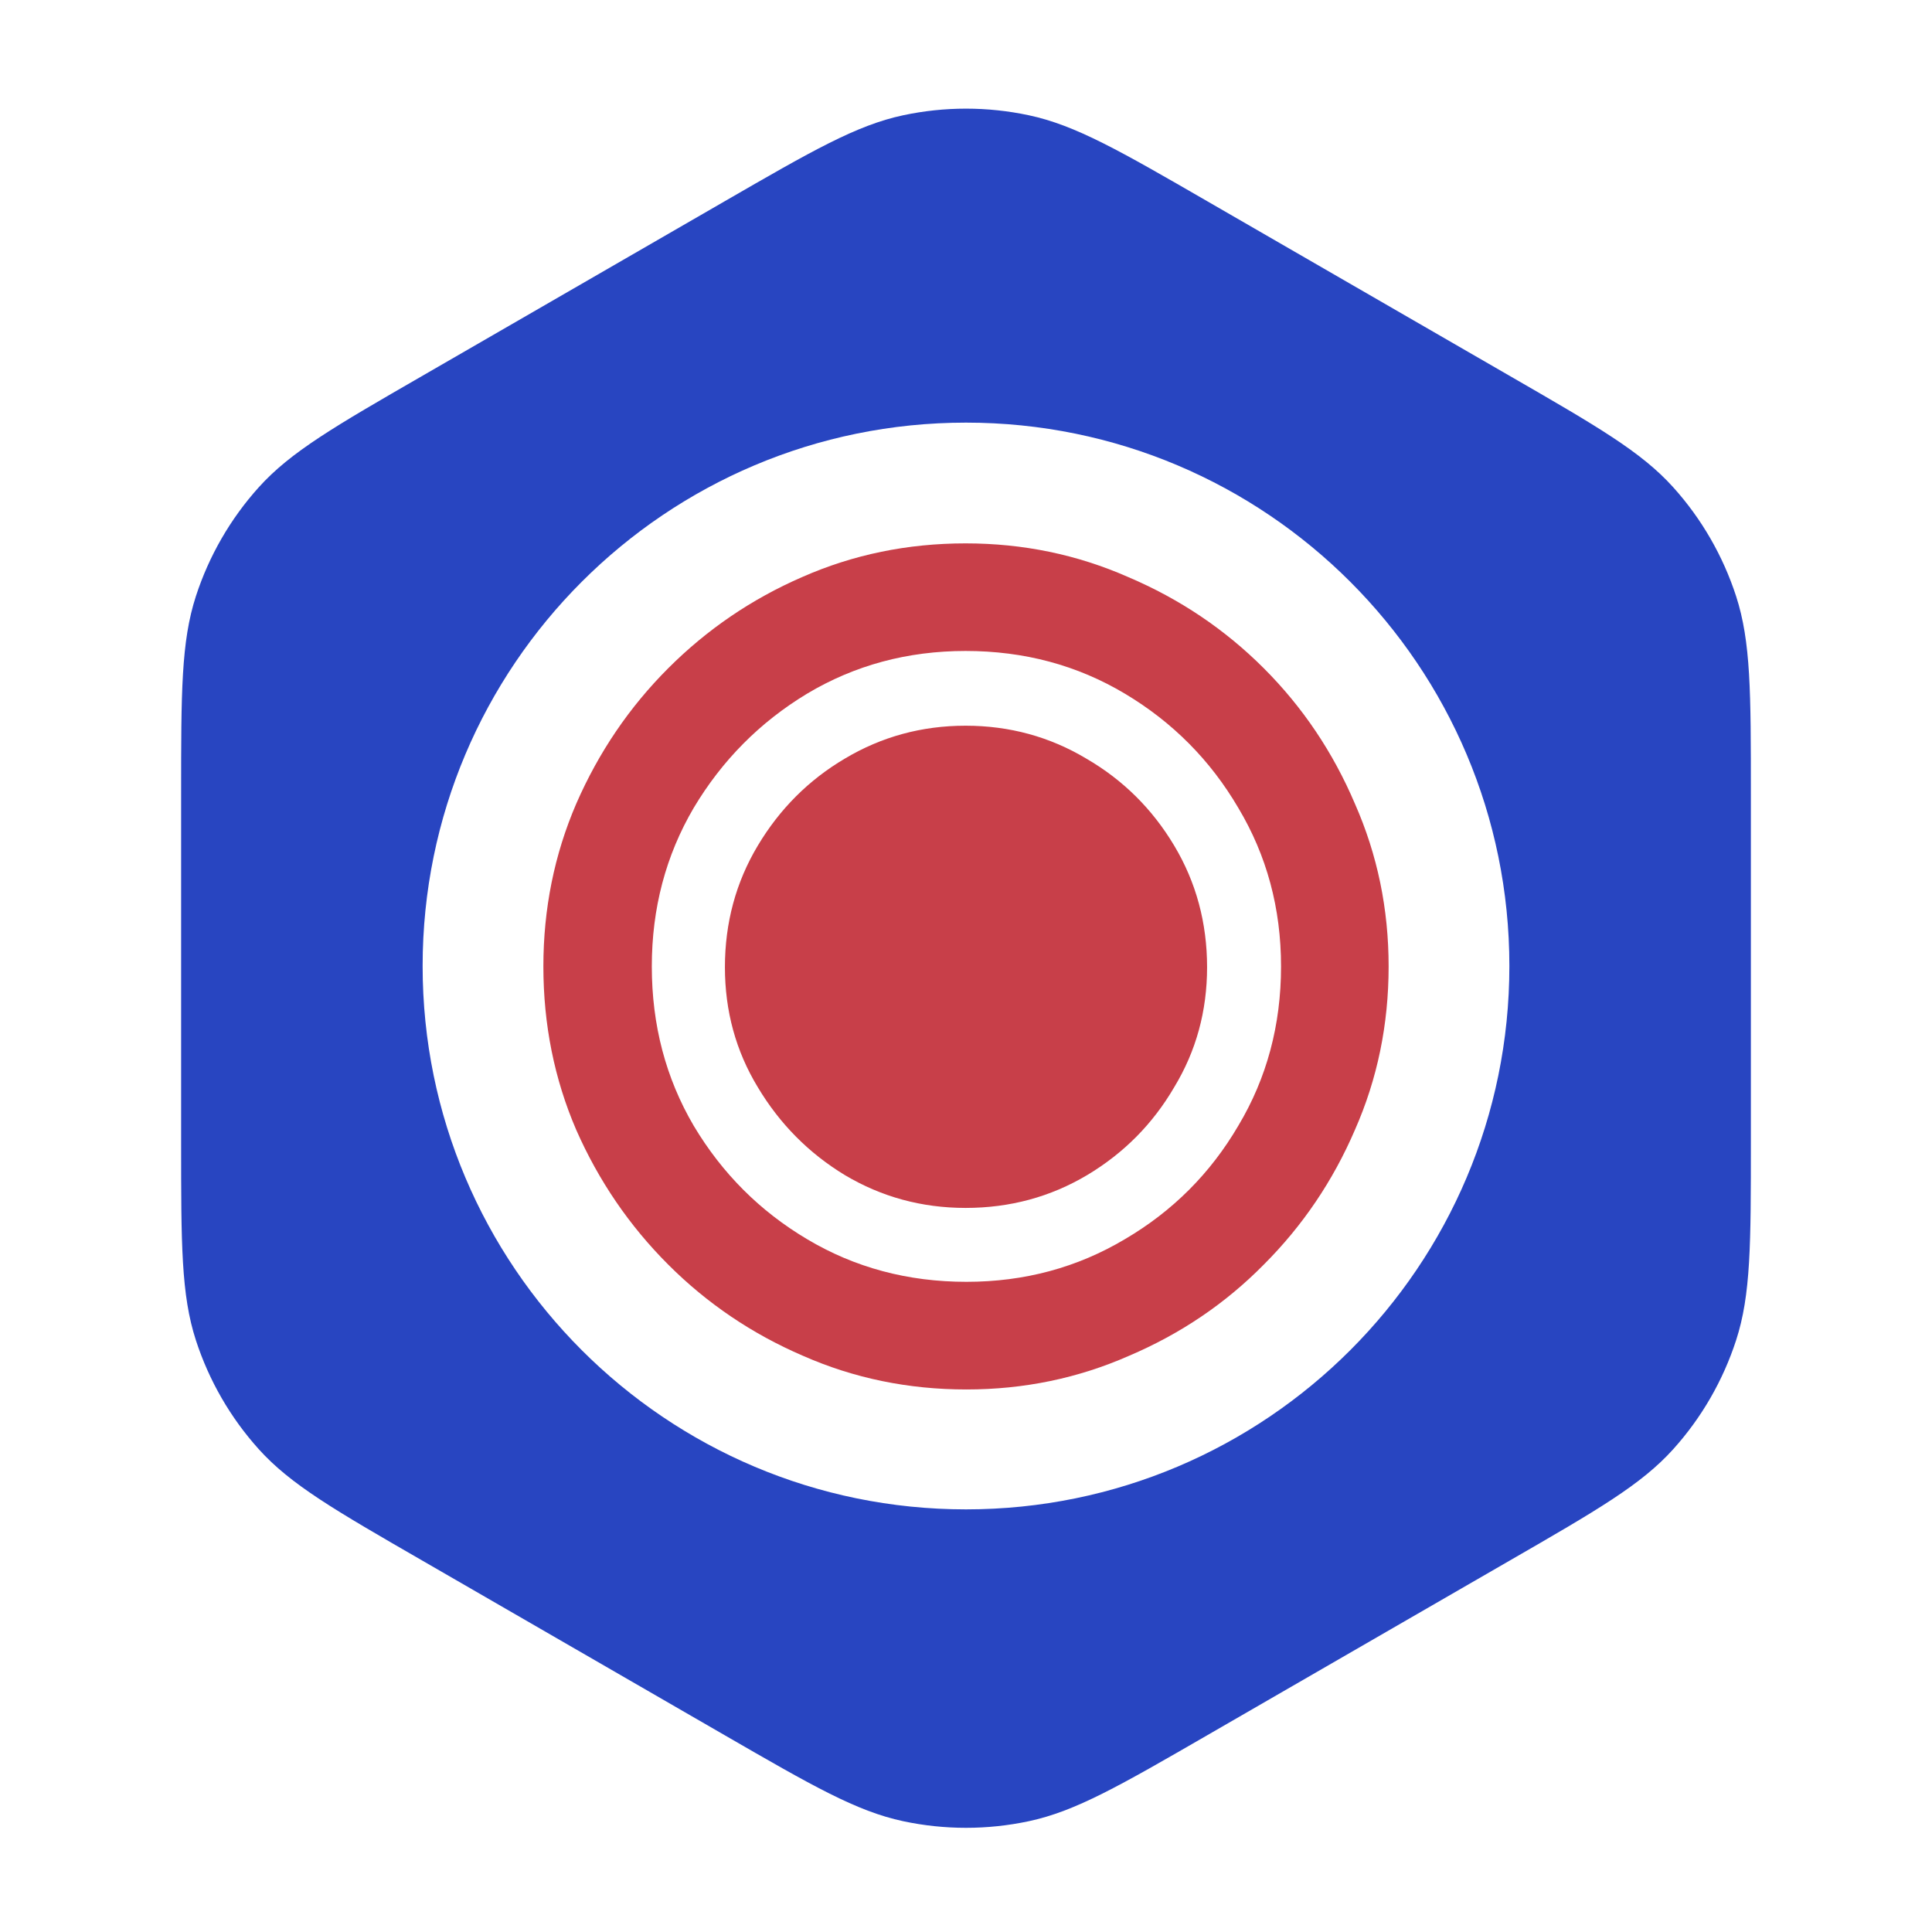
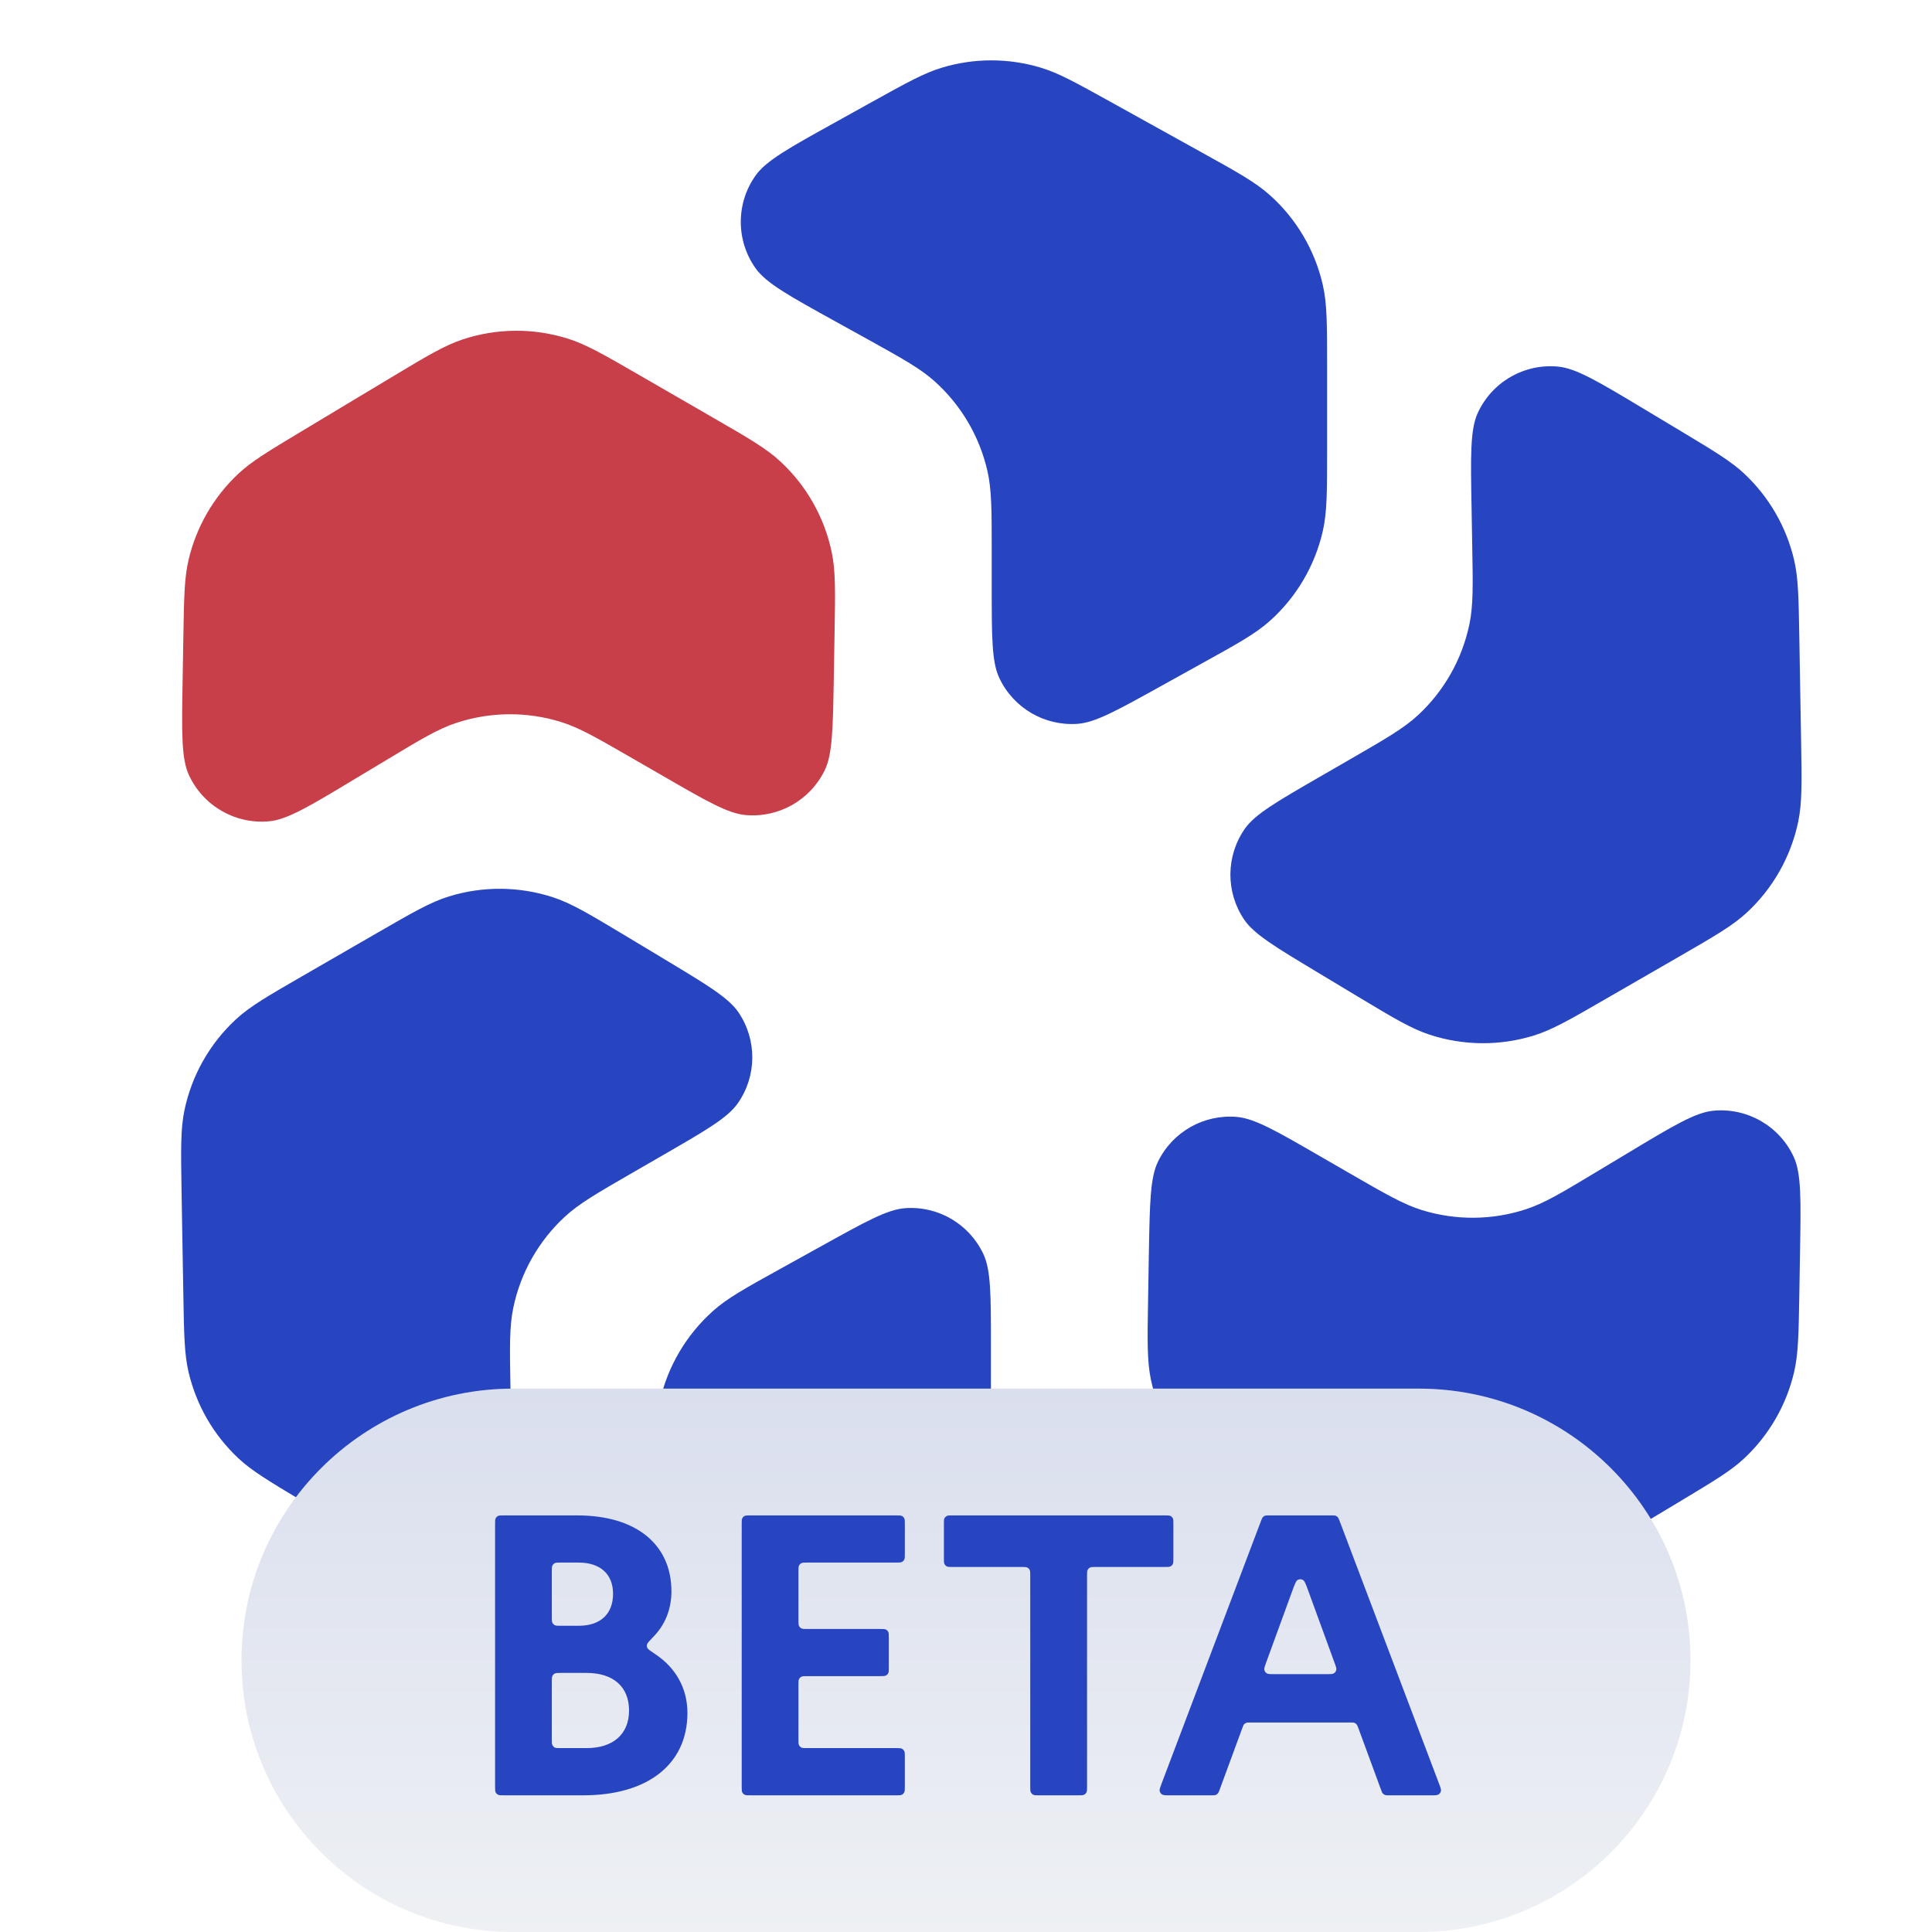
<svg xmlns="http://www.w3.org/2000/svg" width="32" height="32" viewBox="0 0 32 32" fill="none">
-   <path fill-rule="evenodd" clip-rule="evenodd" d="M14.96 1.909C15.646 1.763 16.354 1.763 17.04 1.909C17.815 2.074 18.545 2.495 20.003 3.337L24.997 6.221C26.455 7.062 27.185 7.483 27.715 8.072C28.184 8.593 28.538 9.207 28.755 9.874C29 10.628 29 11.47 29 13.153V18.92C29 20.604 29 21.446 28.755 22.2C28.538 22.867 28.184 23.481 27.715 24.002C27.185 24.591 26.455 25.012 24.997 25.853L20.003 28.737C18.545 29.579 17.815 30 17.04 30.165C16.354 30.311 15.646 30.311 14.96 30.165C14.185 30 13.455 29.579 11.997 28.737L7.003 25.853C5.545 25.012 4.815 24.591 4.285 24.002C3.816 23.481 3.462 22.867 3.245 22.2C3 21.446 3 20.604 3 18.92V13.153C3 11.47 3 10.628 3.245 9.874C3.462 9.207 3.816 8.593 4.285 8.072C4.815 7.483 5.545 7.062 7.003 6.221L11.997 3.337C13.455 2.495 14.185 2.074 14.96 1.909ZM16 7C11.029 7 7 11.029 7 16C7 20.97 11.03 25 16 25C20.971 25 25 20.97 25 16C25 11.029 20.971 7 16 7Z" fill="#2845C1" />
-   <path d="M16.007 23.014C15.045 23.014 14.143 22.828 13.299 22.456C12.456 22.093 11.712 21.59 11.068 20.946C10.424 20.302 9.916 19.558 9.544 18.714C9.181 17.871 9 16.968 9 16.007C9 15.054 9.181 14.156 9.544 13.313C9.916 12.46 10.424 11.712 11.068 11.068C11.712 10.424 12.451 9.921 13.286 9.558C14.129 9.186 15.032 9 15.993 9C16.946 9 17.843 9.186 18.687 9.558C19.54 9.921 20.288 10.424 20.932 11.068C21.576 11.712 22.079 12.46 22.442 13.313C22.814 14.156 23 15.054 23 16.007C23 16.968 22.814 17.871 22.442 18.714C22.079 19.558 21.576 20.302 20.932 20.946C20.297 21.59 19.553 22.093 18.701 22.456C17.857 22.828 16.959 23.014 16.007 23.014ZM16.007 21.231C16.968 21.231 17.843 20.995 18.633 20.524C19.422 20.061 20.048 19.435 20.51 18.646C20.982 17.857 21.218 16.977 21.218 16.007C21.218 15.045 20.982 14.17 20.51 13.381C20.048 12.592 19.422 11.961 18.633 11.49C17.843 11.018 16.964 10.782 15.993 10.782C15.032 10.782 14.156 11.018 13.367 11.49C12.587 11.961 11.961 12.592 11.49 13.381C11.027 14.17 10.796 15.045 10.796 16.007C10.796 16.977 11.027 17.857 11.49 18.646C11.961 19.435 12.587 20.061 13.367 20.524C14.156 20.995 15.036 21.231 16.007 21.231ZM15.993 20.007C15.268 20.007 14.601 19.825 13.993 19.463C13.395 19.1 12.914 18.614 12.551 18.007C12.188 17.408 12.007 16.746 12.007 16.02C12.007 15.286 12.188 14.614 12.551 14.007C12.914 13.399 13.395 12.918 13.993 12.565C14.601 12.202 15.268 12.02 15.993 12.02C16.719 12.02 17.386 12.202 17.993 12.565C18.601 12.918 19.086 13.399 19.449 14.007C19.812 14.614 19.993 15.286 19.993 16.02C19.993 16.746 19.812 17.408 19.449 18.007C19.095 18.614 18.614 19.1 18.007 19.463C17.399 19.825 16.728 20.007 15.993 20.007Z" fill="#C83F49" />
+   <path d="M21.981 6.054C21.981 5.372 21.981 5.032 21.91 4.72C21.779 4.145 21.473 3.625 21.033 3.232C20.795 3.019 20.497 2.853 19.901 2.523L18.378 1.678C17.815 1.366 17.533 1.21 17.243 1.122C16.706 0.959 16.133 0.959 15.597 1.122C15.306 1.21 15.024 1.366 14.461 1.678L13.833 2.027C13.071 2.449 12.689 2.661 12.515 2.907C12.188 3.367 12.188 3.984 12.515 4.444C12.69 4.69 13.072 4.901 13.835 5.323L14.343 5.604C14.94 5.935 15.239 6.1 15.477 6.313C15.917 6.706 16.224 7.227 16.355 7.802C16.426 8.114 16.426 8.455 16.426 9.137V9.72C16.426 10.546 16.426 10.96 16.55 11.226C16.782 11.724 17.297 12.028 17.846 11.989C18.139 11.969 18.501 11.768 19.224 11.367L19.9 10.992C20.497 10.662 20.795 10.497 21.033 10.284C21.473 9.891 21.779 9.37 21.91 8.795C21.981 8.484 21.981 8.143 21.981 7.461V6.054Z" fill="#2845C1" />
+   <path d="M5.026 16.157C4.435 16.498 4.14 16.668 3.906 16.885C3.473 17.286 3.176 17.811 3.055 18.389C2.99 18.701 2.996 19.042 3.007 19.723L3.037 21.465C3.048 22.109 3.054 22.431 3.123 22.726C3.251 23.272 3.537 23.768 3.946 24.152C4.168 24.36 4.444 24.525 4.996 24.857L5.612 25.227C6.359 25.676 6.733 25.9 7.033 25.928C7.595 25.981 8.129 25.672 8.364 25.159C8.489 24.885 8.481 24.449 8.466 23.577L8.455 22.996C8.443 22.314 8.436 21.973 8.502 21.66C8.622 21.082 8.92 20.556 9.353 20.155C9.587 19.938 9.882 19.767 10.473 19.426L10.977 19.135C11.694 18.721 12.052 18.515 12.22 18.274C12.536 17.824 12.541 17.226 12.233 16.77C12.069 16.527 11.714 16.314 11.006 15.888L10.343 15.489C9.758 15.138 9.466 14.963 9.163 14.863C8.602 14.679 7.998 14.674 7.435 14.848C7.13 14.942 6.835 15.113 6.244 15.454L5.026 16.157Z" fill="#2845C1" />
+   <path d="M10.859 25.946C10.859 26.628 10.859 26.968 10.93 27.28C11.06 27.855 11.367 28.375 11.806 28.768C12.044 28.981 12.342 29.146 12.938 29.477L14.461 30.322C15.024 30.634 15.306 30.79 15.597 30.878C16.133 31.041 16.706 31.041 17.243 30.878C17.533 30.79 17.815 30.634 18.378 30.322L19.006 29.974C19.769 29.551 20.15 29.339 20.325 29.093C20.651 28.633 20.651 28.016 20.324 27.556C20.149 27.31 19.767 27.099 19.005 26.677L18.496 26.396C17.899 26.065 17.601 25.9 17.362 25.687C16.922 25.294 16.615 24.773 16.484 24.198C16.413 23.886 16.413 23.545 16.413 22.863V22.28C16.413 21.454 16.413 21.04 16.289 20.774C16.057 20.276 15.542 19.972 14.994 20.011C14.7 20.031 14.339 20.232 13.616 20.633L12.939 21.008C12.343 21.338 12.044 21.503 11.807 21.716C11.367 22.11 11.06 22.63 10.93 23.205C10.859 23.516 10.859 23.857 10.859 24.539V25.946Z" fill="#2845C1" />
+   <path d="M22.253 25.789C22.843 26.13 23.138 26.3 23.443 26.395C24.006 26.569 24.61 26.564 25.171 26.38C25.474 26.28 25.766 26.105 26.35 25.754L27.844 24.857C28.396 24.525 28.672 24.36 28.893 24.152C29.302 23.768 29.588 23.272 29.716 22.726C29.785 22.431 29.791 22.109 29.802 21.465L29.814 20.747C29.829 19.875 29.837 19.439 29.711 19.165C29.476 18.652 28.942 18.344 28.38 18.397C28.079 18.425 27.706 18.65 26.959 19.1L26.461 19.399C25.876 19.751 25.584 19.927 25.28 20.027C24.72 20.212 24.115 20.217 23.551 20.043C23.246 19.948 22.951 19.778 22.36 19.437L21.856 19.146C21.14 18.732 20.782 18.526 20.489 18.5C19.941 18.452 19.421 18.746 19.18 19.24C19.051 19.505 19.044 19.918 19.029 20.745L19.016 21.518C19.004 22.2 18.998 22.541 19.063 22.853C19.184 23.431 19.482 23.956 19.914 24.357C20.148 24.574 20.444 24.744 21.034 25.085L22.253 25.789Z" fill="#2845C1" />
+   <path d="M27.814 15.843C28.404 15.502 28.699 15.332 28.933 15.115C29.366 14.714 29.663 14.188 29.784 13.611C29.849 13.299 29.844 12.958 29.832 12.277L29.802 10.535C29.791 9.891 29.785 9.569 29.716 9.274C29.588 8.728 29.302 8.232 28.893 7.848C28.672 7.64 28.396 7.475 27.844 7.143L27.228 6.773C26.48 6.324 26.107 6.1 25.806 6.072C25.244 6.019 24.71 6.328 24.476 6.841C24.35 7.115 24.358 7.551 24.374 8.423L24.384 9.004C24.397 9.686 24.403 10.027 24.338 10.34C24.217 10.918 23.92 11.444 23.487 11.845C23.252 12.062 22.957 12.233 22.366 12.574L21.862 12.865C21.146 13.279 20.788 13.485 20.619 13.726C20.304 14.176 20.299 14.774 20.606 15.23C20.77 15.473 21.125 15.686 21.834 16.112L22.497 16.511C23.081 16.862 23.373 17.037 23.677 17.137C24.237 17.321 24.841 17.326 25.404 17.152C25.709 17.058 26.005 16.887 26.595 16.546L27.814 15.843Z" fill="#2845C1" />
+   <path d="M10.586 6.211C9.996 5.87 9.701 5.7 9.396 5.606C8.833 5.431 8.229 5.436 7.669 5.62C7.365 5.72 7.073 5.895 6.489 6.246L4.996 7.143C4.444 7.475 4.168 7.64 3.946 7.848C3.537 8.232 3.251 8.728 3.123 9.274C3.054 9.569 3.048 9.891 3.037 10.535L3.025 11.253C3.01 12.125 3.002 12.561 3.128 12.835C3.364 13.348 3.898 13.656 4.46 13.603C4.76 13.575 5.134 13.35 5.881 12.9L6.379 12.601C6.963 12.249 7.255 12.073 7.559 11.973C8.12 11.788 8.724 11.783 9.288 11.957C9.593 12.052 9.889 12.222 10.479 12.563L10.984 12.854C11.7 13.268 12.058 13.475 12.351 13.5C12.898 13.548 13.418 13.254 13.659 12.76C13.788 12.495 13.795 12.082 13.81 11.255L13.823 10.482C13.835 9.8 13.841 9.459 13.776 9.147C13.655 8.569 13.358 8.044 12.925 7.643C12.691 7.426 12.396 7.256 11.805 6.915L10.586 6.211Z" fill="#C83F49" />
+   <rect x="4" y="23" width="24" height="9" rx="4.5" fill="#EEF1F4" />
+   <rect x="4" y="23" width="24" height="9" rx="4.5" fill="url(#paint0_linear_4958_2826)" fill-opacity="0.1" />
+   <path d="M8.342 29.736C8.293 29.736 8.268 29.736 8.249 29.726C8.232 29.718 8.218 29.704 8.21 29.687C8.2 29.668 8.2 29.643 8.2 29.593V25.242C8.2 25.192 8.2 25.167 8.21 25.148C8.218 25.131 8.232 25.118 8.249 25.109C8.268 25.1 8.293 25.1 8.342 25.1H9.564C10.531 25.1 11.121 25.576 11.121 26.358C11.121 26.648 11.02 26.906 10.826 27.106C10.757 27.177 10.723 27.213 10.717 27.236C10.711 27.261 10.712 27.274 10.724 27.297C10.734 27.318 10.774 27.345 10.853 27.398C11.198 27.627 11.386 27.97 11.386 28.372C11.386 29.219 10.73 29.736 9.664 29.736H8.342ZM9.584 25.881H9.283C9.233 25.881 9.208 25.881 9.189 25.891C9.172 25.899 9.159 25.913 9.15 25.93C9.14 25.949 9.14 25.974 9.14 26.024V26.785C9.14 26.835 9.14 26.86 9.15 26.879C9.159 26.896 9.172 26.909 9.189 26.918C9.208 26.928 9.233 26.928 9.283 26.928H9.584C9.942 26.928 10.154 26.735 10.154 26.398C10.154 26.073 9.942 25.881 9.584 25.881ZM9.717 27.709H9.283C9.233 27.709 9.208 27.709 9.189 27.719C9.172 27.727 9.159 27.741 9.15 27.758C9.14 27.777 9.14 27.802 9.14 27.852V28.812C9.14 28.862 9.14 28.887 9.15 28.906C9.159 28.922 9.172 28.936 9.189 28.945C9.208 28.954 9.233 28.954 9.283 28.954H9.717C10.154 28.954 10.419 28.723 10.419 28.332C10.419 27.934 10.154 27.709 9.717 27.709Z" fill="#2845C1" />
+   <path d="M12.427 29.736C12.377 29.736 12.352 29.736 12.333 29.726C12.316 29.718 12.303 29.704 12.294 29.687C12.285 29.668 12.285 29.643 12.285 29.593V25.242C12.285 25.192 12.285 25.167 12.294 25.148C12.303 25.131 12.316 25.118 12.333 25.109C12.352 25.1 12.377 25.1 12.427 25.1H14.844C14.894 25.1 14.919 25.1 14.938 25.109C14.955 25.118 14.969 25.131 14.977 25.148C14.987 25.167 14.987 25.192 14.987 25.242V25.739C14.987 25.788 14.987 25.814 14.977 25.832C14.969 25.849 14.955 25.863 14.938 25.871C14.919 25.881 14.894 25.881 14.844 25.881H13.368C13.318 25.881 13.293 25.881 13.274 25.891C13.257 25.899 13.243 25.913 13.235 25.93C13.225 25.949 13.225 25.974 13.225 26.024V26.838C13.225 26.888 13.225 26.913 13.235 26.932C13.243 26.949 13.257 26.962 13.274 26.971C13.293 26.981 13.318 26.981 13.368 26.981H14.579C14.629 26.981 14.654 26.981 14.673 26.99C14.69 26.999 14.704 27.012 14.712 27.029C14.722 27.048 14.722 27.073 14.722 27.123V27.62C14.722 27.669 14.722 27.695 14.712 27.713C14.704 27.73 14.69 27.744 14.673 27.752C14.654 27.762 14.629 27.762 14.579 27.762H13.368C13.318 27.762 13.293 27.762 13.274 27.772C13.257 27.78 13.243 27.794 13.235 27.811C13.225 27.83 13.225 27.855 13.225 27.905V28.812C13.225 28.862 13.225 28.887 13.235 28.906C13.243 28.922 13.257 28.936 13.274 28.945C13.293 28.954 13.318 28.954 13.368 28.954H14.844C14.894 28.954 14.919 28.954 14.938 28.964C14.955 28.973 14.969 28.986 14.977 29.003C14.987 29.022 14.987 29.047 14.987 29.097V29.593C14.987 29.643 14.987 29.668 14.977 29.687C14.969 29.704 14.955 29.718 14.938 29.726C14.919 29.736 14.894 29.736 14.844 29.736H12.427Z" fill="#2845C1" />
+   <path d="M15.776 25.954C15.726 25.954 15.701 25.954 15.682 25.944C15.666 25.936 15.652 25.922 15.643 25.905C15.634 25.886 15.634 25.861 15.634 25.811V25.242C15.634 25.192 15.634 25.167 15.643 25.148C15.652 25.131 15.666 25.118 15.682 25.109C15.701 25.1 15.726 25.1 15.776 25.1H19.293C19.343 25.1 19.368 25.1 19.387 25.109C19.404 25.118 19.417 25.131 19.426 25.148C19.435 25.167 19.435 25.192 19.435 25.242V25.811C19.435 25.861 19.435 25.886 19.426 25.905C19.417 25.922 19.404 25.936 19.387 25.944C19.368 25.954 19.343 25.954 19.293 25.954H18.147C18.097 25.954 18.073 25.954 18.053 25.964C18.037 25.972 18.023 25.986 18.015 26.003C18.005 26.022 18.005 26.047 18.005 26.096V29.593C18.005 29.643 18.005 29.668 17.995 29.687C17.987 29.704 17.973 29.718 17.956 29.726C17.937 29.736 17.912 29.736 17.862 29.736H17.207C17.157 29.736 17.132 29.736 17.113 29.726C17.096 29.718 17.083 29.704 17.074 29.687C17.064 29.668 17.064 29.643 17.064 29.593V26.096C17.064 26.047 17.064 26.022 17.055 26.003C17.046 25.986 17.032 25.972 17.016 25.964C16.997 25.954 16.972 25.954 16.922 25.954H15.776Z" fill="#2845C1" />
+   <path d="M19.372 29.736C19.303 29.736 19.268 29.736 19.246 29.721C19.227 29.709 19.213 29.689 19.208 29.666C19.202 29.64 19.215 29.608 19.239 29.543L20.886 25.192C20.899 25.159 20.905 25.142 20.916 25.13C20.926 25.119 20.938 25.11 20.951 25.105C20.966 25.1 20.984 25.1 21.02 25.1H22.055C22.09 25.1 22.108 25.1 22.123 25.105C22.137 25.11 22.149 25.119 22.158 25.13C22.169 25.142 22.175 25.159 22.188 25.192L23.835 29.543C23.86 29.608 23.872 29.64 23.866 29.666C23.861 29.689 23.848 29.709 23.828 29.721C23.806 29.736 23.771 29.736 23.702 29.736H23.008C22.972 29.736 22.954 29.736 22.939 29.73C22.925 29.725 22.913 29.716 22.903 29.705C22.892 29.693 22.886 29.676 22.874 29.643L22.499 28.624C22.486 28.59 22.48 28.573 22.469 28.561C22.46 28.55 22.448 28.541 22.434 28.536C22.419 28.53 22.401 28.53 22.365 28.53H20.709C20.674 28.53 20.656 28.53 20.64 28.536C20.627 28.541 20.615 28.55 20.605 28.561C20.594 28.573 20.588 28.59 20.576 28.624L20.201 29.643C20.188 29.676 20.182 29.693 20.171 29.705C20.162 29.716 20.149 29.725 20.136 29.73C20.121 29.736 20.103 29.736 20.067 29.736H19.372ZM20.971 27.538C20.948 27.602 20.936 27.634 20.942 27.66C20.947 27.683 20.961 27.702 20.98 27.715C21.002 27.729 21.037 27.729 21.105 27.729H21.969C22.038 27.729 22.072 27.729 22.094 27.715C22.114 27.702 22.127 27.683 22.133 27.66C22.139 27.634 22.127 27.602 22.103 27.538L21.671 26.354C21.63 26.241 21.609 26.184 21.579 26.168C21.553 26.154 21.522 26.154 21.495 26.168C21.465 26.184 21.445 26.241 21.403 26.354L20.971 27.538Z" fill="#2845C1" />
+   <defs>
+     <linearGradient id="paint0_linear_4958_2826" x1="16" y1="23" x2="16" y2="32" gradientUnits="userSpaceOnUse">
+       <stop stop-color="#2845C1" />
+       <stop offset="1" stop-color="#EEF1F4" />
+     </linearGradient>
+   </defs>
</svg>
